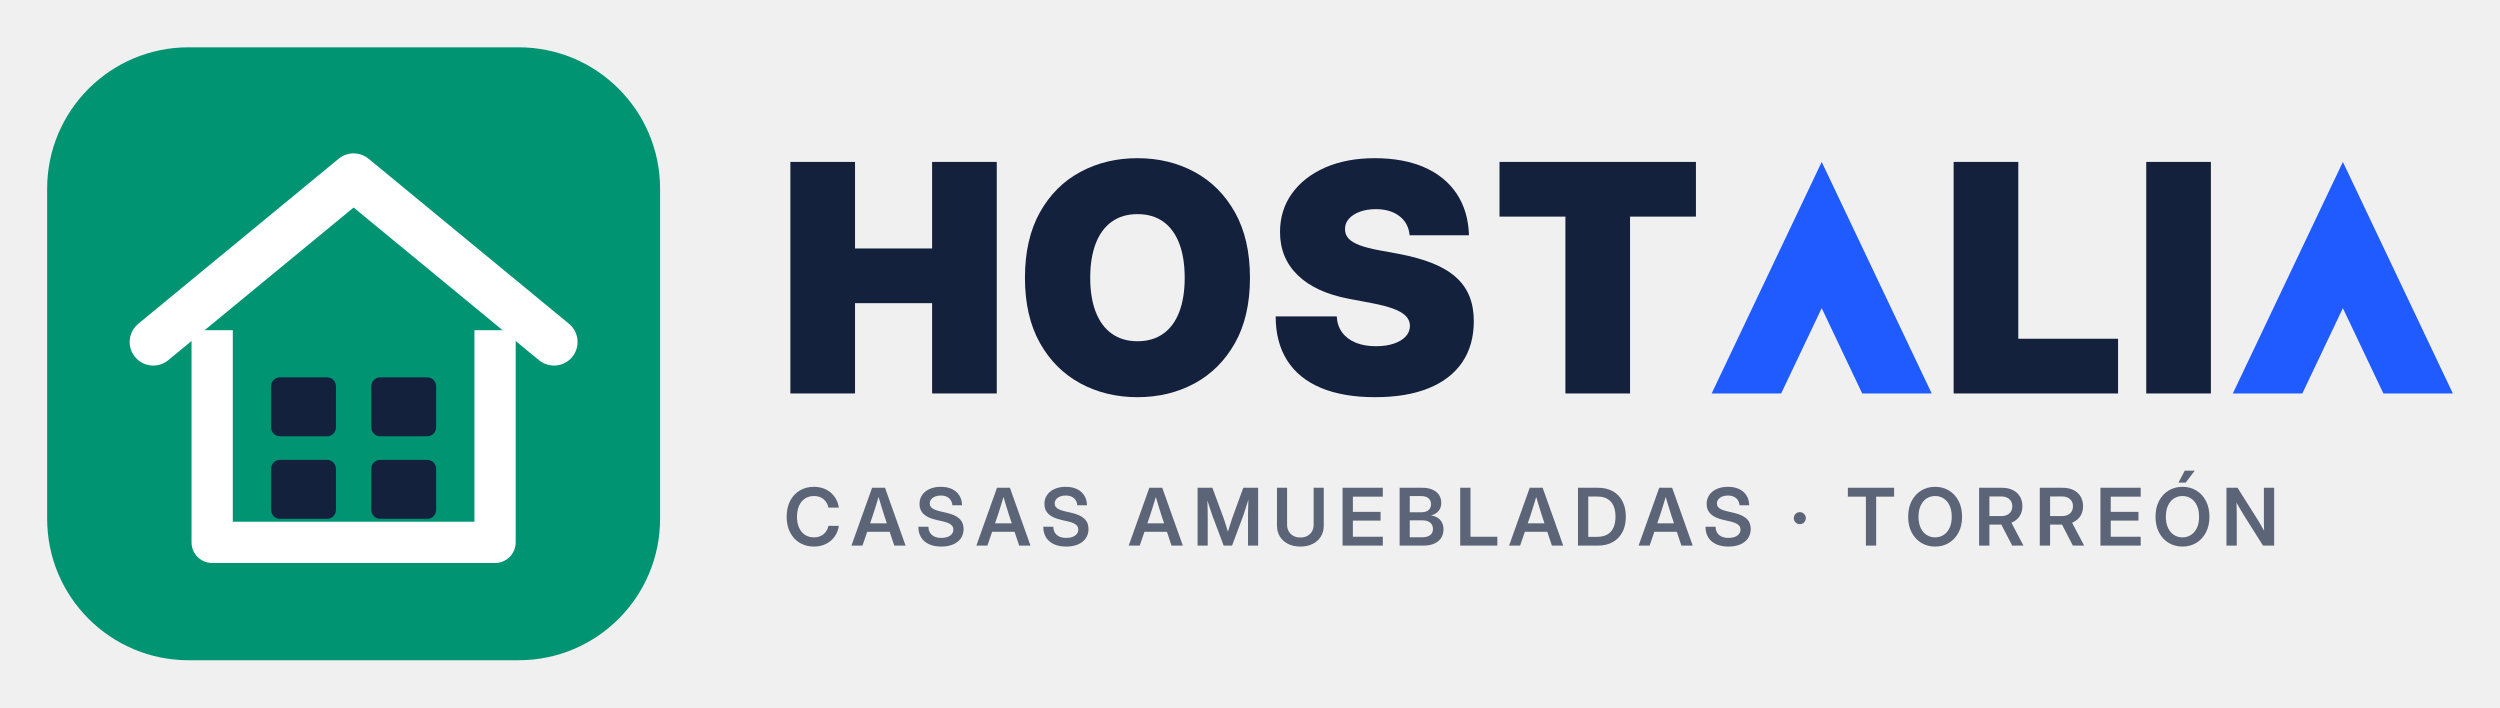
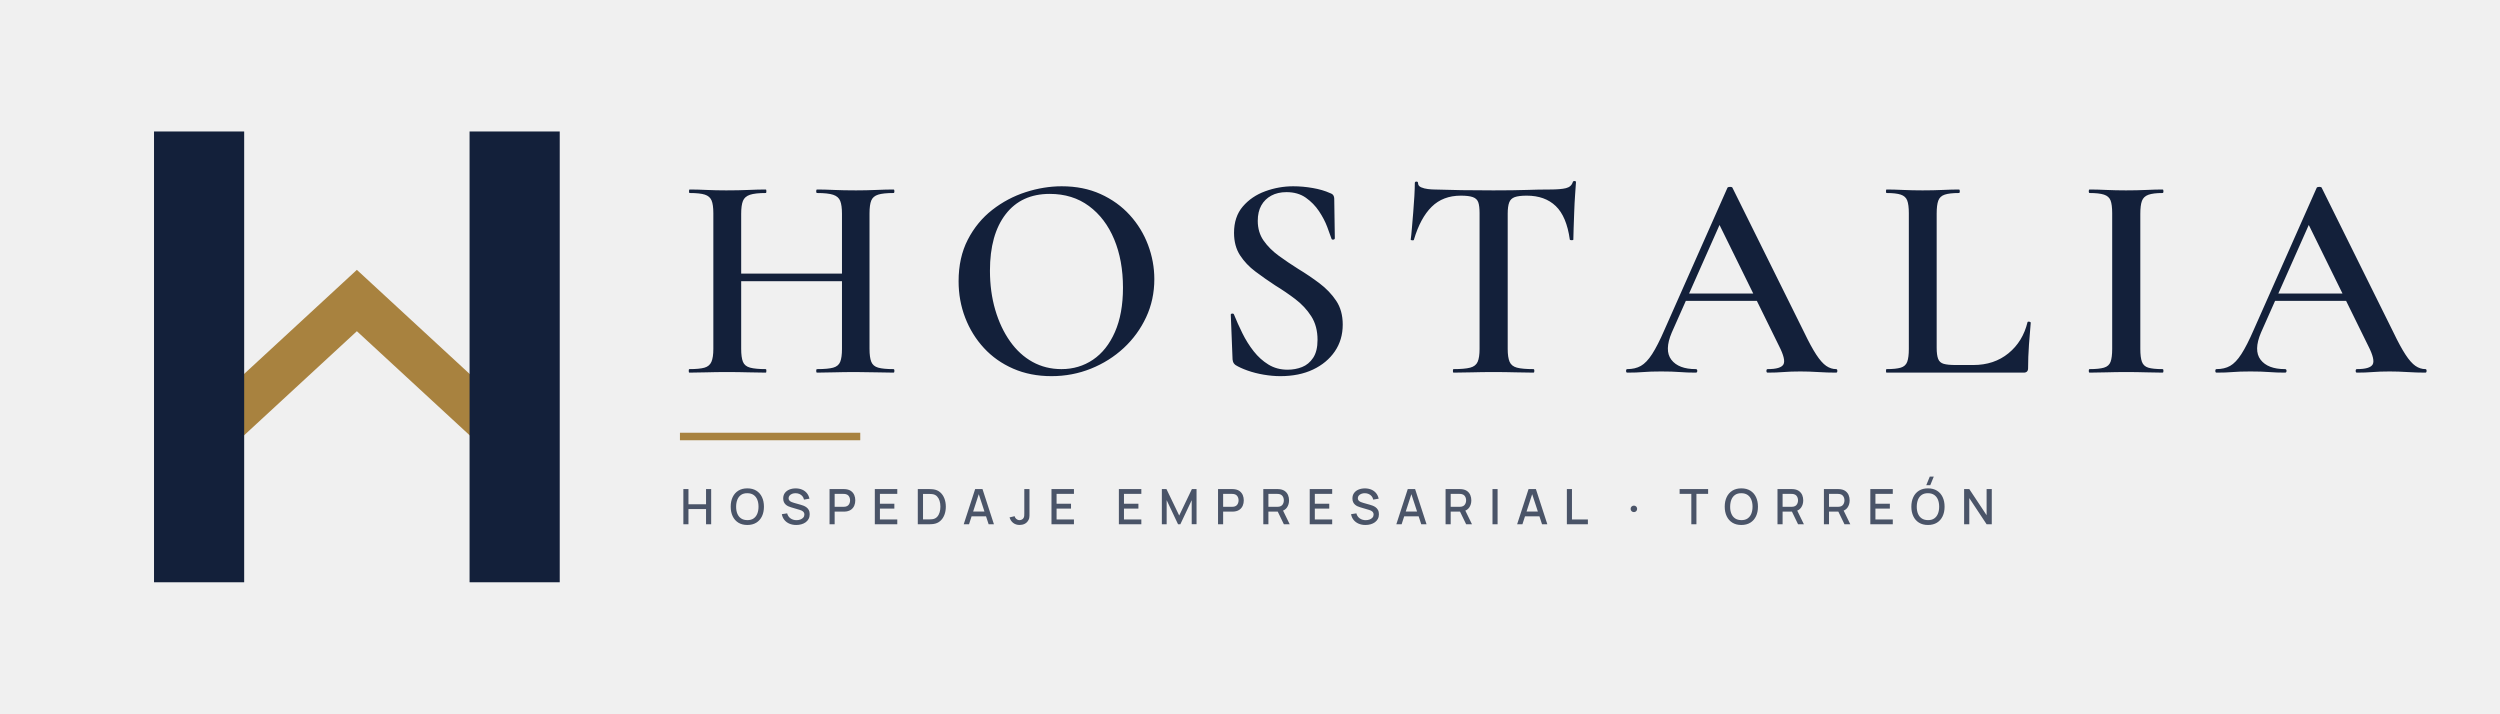
- <svg xmlns="http://www.w3.org/2000/svg" viewBox="0 0 424.19 120.00" width="424" height="120" role="img">
-   <g transform="translate(8.00 8.00) scale(1)">
-     <rect width="104" height="104" rx="24" fill="#009473" />
-     <path d="M18 50 L52 22 L86 50" fill="none" stroke="#ffffff" stroke-width="8" stroke-linejoin="round" stroke-linecap="round" />
-     <path d="M28 48 V84 H76 V48" fill="none" stroke="#ffffff" stroke-width="7" stroke-linejoin="round" />
-     <rect x="38" y="56" width="11" height="10" rx="1.5" fill="#14213d" />
-     <rect x="55" y="56" width="11" height="10" rx="1.5" fill="#14213d" />
-     <rect x="38" y="70" width="11" height="10" rx="1.5" fill="#14213d" />
-     <rect x="55" y="70" width="11" height="10" rx="1.5" fill="#14213d" />
+ <svg xmlns="http://www.w3.org/2000/svg" viewBox="0 0 1331 380" width="1331" height="380">
+   <g transform="translate(40.00 40.00) scale(3)">
+     <polyline points="24,64 50,40 76,64" fill="none" stroke="#A8823F" stroke-width="8" />
+     <rect x="14" y="10" width="16" height="80" fill="#13203A" />
+     <rect x="70" y="10" width="16" height="80" fill="#13203A" />
  </g>
-   <path d="M134.109 66.733V27.446H145.078V42.132H158.156V27.446H169.125V66.733H158.156V51.413H145.078V66.733Z" fill="#14213d" />
-   <path d="M192.999 67.365Q187.646 67.365 183.309 65.019Q178.972 62.672 176.44 58.15Q173.909 53.628 173.909 47.115Q173.909 40.55 176.44 36.015Q178.972 31.48 183.309 29.146Q187.646 26.813 192.999 26.813Q198.351 26.813 202.676 29.146Q207 31.48 209.544 36.015Q212.089 40.55 212.089 47.115Q212.089 53.655 209.544 58.177Q207 62.698 202.676 65.032Q198.351 67.365 192.999 67.365ZM192.999 57.873Q195.583 57.873 197.376 56.594Q199.169 55.316 200.092 52.903Q201.015 50.49 201.015 47.115Q201.015 43.714 200.092 41.288Q199.169 38.863 197.376 37.584Q195.583 36.305 192.999 36.305Q190.441 36.305 188.648 37.584Q186.855 38.863 185.919 41.288Q184.983 43.714 184.983 47.115Q184.983 50.49 185.919 52.903Q186.855 55.316 188.648 56.594Q190.441 57.873 192.999 57.873Z" fill="#14213d" />
-   <path d="M233.326 67.365Q227.894 67.365 224.124 65.783Q220.353 64.201 218.402 61.13Q216.451 58.058 216.451 53.655H226.813Q226.892 55.237 227.723 56.37Q228.553 57.504 230.017 58.111Q231.48 58.717 233.458 58.717Q235.198 58.717 236.49 58.282Q237.782 57.847 238.507 57.069Q239.232 56.291 239.232 55.263Q239.232 54.314 238.547 53.602Q237.861 52.89 236.437 52.363Q235.013 51.835 232.799 51.413L228.896 50.675Q223.201 49.594 220.195 46.667Q217.189 43.74 217.189 39.364Q217.189 35.619 219.219 32.798Q221.25 29.977 224.862 28.395Q228.474 26.813 233.247 26.813Q238.151 26.813 241.684 28.368Q245.218 29.924 247.169 32.851Q249.12 35.778 249.252 39.891H239.179Q238.995 37.834 237.452 36.648Q235.91 35.461 233.458 35.461Q231.928 35.461 230.742 35.896Q229.555 36.331 228.883 37.083Q228.211 37.834 228.211 38.836Q228.211 39.785 228.817 40.445Q229.424 41.104 230.729 41.592Q232.034 42.079 234.064 42.448L237.228 43.029Q240.603 43.661 243.042 44.637Q245.481 45.613 247.037 47.01Q248.593 48.407 249.331 50.253Q250.069 52.099 250.069 54.446Q250.069 58.559 248.105 61.446Q246.14 64.333 242.396 65.849Q238.652 67.365 233.326 67.365Z" fill="#14213d" />
-   <path d="M254.431 36.727V27.446H287.759V36.727H276.58V66.733H265.611V36.727Z" fill="#14213d" />
-   <path d="M290.43 66.73 L309.10 27.45 L327.76 66.73 L315.97 66.73 L309.10 52.26 L302.22 66.73 Z" fill="#1f5bff" />
-   <path d="M331.486 66.733V27.446H342.455V57.451H359.383V66.733Z" fill="#14213d" />
-   <path d="M375.136 27.446V66.733H364.167V27.446Z" fill="#14213d" />
-   <path d="M378.86 66.73 L397.53 27.45 L416.19 66.73 L404.40 66.73 L397.53 52.26 L390.65 66.73 Z" fill="#1f5bff" />
-   <path d="M138.099 92.713Q136.749 92.713 135.704 92.086Q134.66 91.459 134.067 90.32Q133.475 89.181 133.475 87.65Q133.475 86.106 134.065 84.966Q134.656 83.826 135.702 83.2Q136.749 82.574 138.099 82.574Q138.932 82.574 139.65 82.822Q140.367 83.069 140.925 83.532Q141.484 83.996 141.846 84.644Q142.208 85.293 142.332 86.1H140.561Q140.464 85.632 140.246 85.267Q140.028 84.901 139.711 84.649Q139.394 84.397 138.991 84.267Q138.588 84.137 138.118 84.137Q137.216 84.137 136.571 84.574Q135.925 85.011 135.578 85.8Q135.231 86.588 135.231 87.65Q135.231 88.705 135.576 89.491Q135.922 90.276 136.569 90.713Q137.216 91.15 138.118 91.15Q138.588 91.15 138.988 91.021Q139.388 90.893 139.705 90.641Q140.022 90.39 140.242 90.028Q140.462 89.666 140.566 89.201H142.332Q142.21 90.003 141.847 90.651Q141.484 91.298 140.924 91.759Q140.364 92.22 139.648 92.467Q138.932 92.713 138.099 92.713ZM144.467 92.554 147.973 82.733H150.163L153.656 92.554H151.736L150.019 87.394Q149.76 86.573 149.477 85.654Q149.193 84.736 148.83 83.481H149.316Q148.948 84.736 148.662 85.654Q148.376 86.573 148.108 87.394L146.339 92.554ZM146.55 90.21V88.775H151.575V90.21ZM159.713 92.713Q158.499 92.713 157.628 92.311Q156.757 91.909 156.29 91.156Q155.824 90.403 155.824 89.352H157.532Q157.539 89.942 157.802 90.367Q158.064 90.792 158.555 91.017Q159.045 91.242 159.725 91.242Q160.342 91.242 160.797 91.068Q161.253 90.894 161.508 90.575Q161.764 90.256 161.764 89.826Q161.764 89.479 161.579 89.221Q161.395 88.963 160.995 88.77Q160.595 88.577 159.94 88.429L158.884 88.19Q157.41 87.856 156.713 87.196Q156.017 86.536 156.017 85.501Q156.017 84.62 156.467 83.963Q156.918 83.306 157.732 82.94Q158.547 82.574 159.63 82.574Q160.725 82.574 161.526 82.953Q162.327 83.331 162.773 84.033Q163.219 84.736 163.247 85.709H161.59Q161.54 84.933 161.013 84.491Q160.486 84.049 159.624 84.049Q159.081 84.049 158.66 84.223Q158.239 84.397 157.999 84.705Q157.759 85.013 157.759 85.416Q157.759 85.746 157.941 85.987Q158.122 86.227 158.515 86.41Q158.909 86.594 159.548 86.741L160.545 86.97Q161.309 87.141 161.866 87.389Q162.423 87.637 162.784 87.974Q163.146 88.311 163.322 88.745Q163.498 89.179 163.498 89.719Q163.498 90.633 163.037 91.307Q162.575 91.98 161.726 92.346Q160.876 92.713 159.713 92.713ZM165.662 92.554 169.169 82.733H171.359L174.852 92.554H172.931L171.215 87.394Q170.956 86.573 170.672 85.654Q170.389 84.736 170.026 83.481H170.511Q170.144 84.736 169.858 85.654Q169.572 86.573 169.304 87.394L167.535 92.554ZM167.745 90.21V88.775H172.771V90.21ZM180.909 92.713Q179.694 92.713 178.823 92.311Q177.953 91.909 177.486 91.156Q177.019 90.403 177.019 89.352H178.728Q178.735 89.942 178.998 90.367Q179.26 90.792 179.75 91.017Q180.241 91.242 180.921 91.242Q181.537 91.242 181.993 91.068Q182.449 90.894 182.704 90.575Q182.959 90.256 182.959 89.826Q182.959 89.479 182.775 89.221Q182.591 88.963 182.191 88.77Q181.791 88.577 181.136 88.429L180.08 88.19Q178.605 87.856 177.909 87.196Q177.212 86.536 177.212 85.501Q177.212 84.62 177.663 83.963Q178.113 83.306 178.928 82.94Q179.742 82.574 180.826 82.574Q181.921 82.574 182.722 82.953Q183.523 83.331 183.969 84.033Q184.414 84.736 184.443 85.709H182.786Q182.735 84.933 182.208 84.491Q181.681 84.049 180.819 84.049Q180.277 84.049 179.856 84.223Q179.435 84.397 179.195 84.705Q178.955 85.013 178.955 85.416Q178.955 85.746 179.136 85.987Q179.317 86.227 179.711 86.41Q180.105 86.594 180.743 86.741L181.741 86.97Q182.505 87.141 183.062 87.389Q183.619 87.637 183.98 87.974Q184.342 88.311 184.518 88.745Q184.694 89.179 184.694 89.719Q184.694 90.633 184.232 91.307Q183.771 91.98 182.921 92.346Q182.072 92.713 180.909 92.713ZM191.51 92.554 195.017 82.733H197.206L200.7 92.554H198.779L197.062 87.394Q196.803 86.573 196.52 85.654Q196.236 84.736 195.874 83.481H196.359Q195.991 84.736 195.705 85.654Q195.42 86.573 195.152 87.394L193.383 92.554ZM193.593 90.21V88.775H198.619V90.21ZM203.2 92.554V82.733H205.71L207.622 87.897Q207.717 88.174 207.848 88.578Q207.979 88.981 208.117 89.422Q208.255 89.863 208.375 90.26Q208.496 90.657 208.569 90.922H208.142Q208.215 90.657 208.333 90.26Q208.452 89.863 208.589 89.422Q208.726 88.981 208.855 88.578Q208.984 88.174 209.075 87.897L210.958 82.733H213.474V92.554H211.759V87.543Q211.759 87.219 211.767 86.795Q211.775 86.371 211.789 85.898Q211.802 85.426 211.815 84.943Q211.827 84.46 211.831 84.02H212.048Q211.893 84.519 211.732 85.029Q211.572 85.539 211.423 86.01Q211.274 86.482 211.146 86.874Q211.018 87.267 210.921 87.543L209.05 92.554H207.629L205.743 87.543Q205.646 87.267 205.513 86.874Q205.381 86.482 205.228 86.01Q205.076 85.539 204.91 85.029Q204.744 84.519 204.578 84.02H204.847Q204.856 84.46 204.866 84.943Q204.876 85.426 204.89 85.898Q204.903 86.371 204.911 86.795Q204.919 87.219 204.919 87.543V92.554ZM220.641 92.713Q219.442 92.713 218.549 92.259Q217.656 91.805 217.163 91.004Q216.671 90.204 216.671 89.162V82.733H218.389V89.022Q218.389 89.646 218.665 90.131Q218.941 90.617 219.447 90.895Q219.953 91.173 220.644 91.173Q221.335 91.173 221.839 90.895Q222.343 90.616 222.619 90.132Q222.894 89.648 222.894 89.022V82.733H224.612V89.161Q224.612 90.206 224.12 91.007Q223.629 91.808 222.737 92.26Q221.845 92.713 220.641 92.713ZM227.804 92.554V82.733H234.63V84.243H229.55V86.829H234.25V88.311H229.55V91.044H234.63V92.554ZM237.485 92.554V82.733H241.288Q242.324 82.733 243.053 83.051Q243.782 83.37 244.164 83.941Q244.547 84.513 244.547 85.286Q244.547 85.849 244.339 86.279Q244.131 86.71 243.75 86.997Q243.369 87.285 242.842 87.435V87.448Q243.429 87.514 243.899 87.804Q244.37 88.093 244.646 88.591Q244.923 89.089 244.923 89.79Q244.923 90.615 244.531 91.238Q244.14 91.861 243.367 92.208Q242.594 92.554 241.454 92.554ZM239.203 91.139H241.269Q242.163 91.139 242.651 90.776Q243.14 90.413 243.14 89.731Q243.14 89.274 242.925 88.945Q242.709 88.616 242.301 88.436Q241.892 88.256 241.312 88.256H239.203ZM239.203 86.892H241.206Q241.707 86.892 242.066 86.725Q242.426 86.558 242.617 86.249Q242.809 85.94 242.809 85.52Q242.809 84.889 242.382 84.519Q241.956 84.148 241.206 84.148H239.203ZM247.76 92.554V82.733H249.506V91.044H254.059V92.554ZM256.052 92.554 259.559 82.733H261.749L265.242 92.554H263.322L261.605 87.394Q261.346 86.573 261.062 85.654Q260.779 84.736 260.416 83.481H260.901Q260.534 84.736 260.248 85.654Q259.962 86.573 259.694 87.394L257.925 92.554ZM258.136 90.21V88.775H263.161V90.21ZM271.064 92.554H268.586V91.063H270.966Q272.034 91.063 272.731 90.66Q273.427 90.258 273.769 89.49Q274.11 88.721 274.11 87.633Q274.11 86.549 273.77 85.787Q273.431 85.025 272.746 84.625Q272.06 84.224 271.022 84.224H268.538V82.733H271.135Q272.596 82.733 273.657 83.326Q274.719 83.92 275.292 85.02Q275.866 86.12 275.866 87.633Q275.866 89.153 275.291 90.255Q274.716 91.358 273.643 91.956Q272.571 92.554 271.064 92.554ZM269.489 82.733V92.554H267.743V82.733ZM278.026 92.554 281.533 82.733H283.722L287.216 92.554H285.295L283.578 87.394Q283.319 86.573 283.036 85.654Q282.752 84.736 282.39 83.481H282.875Q282.507 84.736 282.221 85.654Q281.936 86.573 281.668 87.394L279.899 92.554ZM280.109 90.21V88.775H285.135V90.21ZM293.272 92.713Q292.058 92.713 291.187 92.311Q290.316 91.909 289.849 91.156Q289.383 90.403 289.383 89.352H291.092Q291.099 89.942 291.361 90.367Q291.624 90.792 292.114 91.017Q292.604 91.242 293.284 91.242Q293.901 91.242 294.357 91.068Q294.813 90.894 295.068 90.575Q295.323 90.256 295.323 89.826Q295.323 89.479 295.139 89.221Q294.955 88.963 294.554 88.77Q294.154 88.577 293.499 88.429L292.443 88.19Q290.969 87.856 290.272 87.196Q289.576 86.536 289.576 85.501Q289.576 84.62 290.026 83.963Q290.477 83.306 291.292 82.94Q292.106 82.574 293.189 82.574Q294.285 82.574 295.086 82.953Q295.887 83.331 296.332 84.033Q296.778 84.736 296.807 85.709H295.149Q295.099 84.933 294.572 84.491Q294.045 84.049 293.183 84.049Q292.64 84.049 292.219 84.223Q291.798 84.397 291.558 84.705Q291.319 85.013 291.319 85.416Q291.319 85.746 291.5 85.987Q291.681 86.227 292.075 86.41Q292.469 86.594 293.107 86.741L294.105 86.97Q294.868 87.141 295.425 87.389Q295.982 87.637 296.344 87.974Q296.705 88.311 296.881 88.745Q297.057 89.179 297.057 89.719Q297.057 90.633 296.596 91.307Q296.134 91.98 295.285 92.346Q294.435 92.713 293.272 92.713ZM305.384 88.911Q304.96 88.911 304.662 88.613Q304.363 88.314 304.363 87.89Q304.363 87.463 304.662 87.166Q304.96 86.869 305.384 86.869Q305.811 86.869 306.108 87.166Q306.405 87.463 306.405 87.89Q306.405 88.314 306.108 88.613Q305.811 88.911 305.384 88.911ZM313.537 84.243V82.733H321.388V84.243H318.34V92.554H316.594V84.243ZM328.344 92.713Q327.031 92.713 325.996 92.084Q324.96 91.455 324.365 90.316Q323.77 89.177 323.77 87.65Q323.77 86.11 324.365 84.97Q324.96 83.83 325.996 83.202Q327.031 82.574 328.344 82.574Q329.661 82.574 330.694 83.202Q331.726 83.83 332.322 84.97Q332.918 86.11 332.918 87.65Q332.918 89.179 332.322 90.318Q331.726 91.457 330.694 92.085Q329.661 92.713 328.344 92.713ZM328.344 91.15Q329.146 91.15 329.784 90.741Q330.422 90.333 330.792 89.551Q331.162 88.768 331.162 87.65Q331.162 86.526 330.792 85.74Q330.422 84.954 329.784 84.546Q329.146 84.137 328.344 84.137Q327.544 84.137 326.906 84.546Q326.268 84.954 325.897 85.74Q325.526 86.526 325.526 87.65Q325.526 88.768 325.897 89.551Q326.268 90.333 326.906 90.741Q327.544 91.15 328.344 91.15ZM335.808 92.554V82.733H339.643Q340.724 82.733 341.511 83.115Q342.299 83.498 342.725 84.203Q343.152 84.907 343.152 85.874Q343.152 86.828 342.701 87.526Q342.251 88.225 341.438 88.603Q340.625 88.981 339.532 88.981H336.838V87.542H339.553Q340.137 87.542 340.559 87.337Q340.982 87.133 341.21 86.757Q341.438 86.381 341.438 85.874Q341.438 85.359 341.207 84.989Q340.977 84.618 340.555 84.414Q340.133 84.21 339.544 84.21H337.555V92.554ZM341.424 92.554 339.136 88.124H341.005L343.337 92.554ZM346.103 92.554V82.733H349.938Q351.018 82.733 351.806 83.115Q352.593 83.498 353.02 84.203Q353.447 84.907 353.447 85.874Q353.447 86.828 352.996 87.526Q352.545 88.225 351.732 88.603Q350.92 88.981 349.827 88.981H347.132V87.542H349.848Q350.432 87.542 350.854 87.337Q351.276 87.133 351.504 86.757Q351.732 86.381 351.732 85.874Q351.732 85.359 351.502 84.989Q351.272 84.618 350.85 84.414Q350.427 84.21 349.839 84.21H347.849V92.554ZM351.718 92.554 349.431 88.124H351.3L353.632 92.554ZM356.397 92.554V82.733H363.224V84.243H358.144V86.829H362.844V88.311H358.144V91.044H363.224V92.554ZM370.314 92.713Q369.001 92.713 367.965 92.084Q366.929 91.455 366.334 90.316Q365.739 89.177 365.739 87.65Q365.739 86.11 366.334 84.97Q366.929 83.83 367.965 83.202Q369.001 82.574 370.314 82.574Q371.631 82.574 372.663 83.202Q373.696 83.83 374.292 84.97Q374.888 86.11 374.888 87.65Q374.888 89.179 374.292 90.318Q373.696 91.457 372.663 92.085Q371.631 92.713 370.314 92.713ZM370.314 91.15Q371.116 91.15 371.754 90.741Q372.392 90.333 372.762 89.551Q373.132 88.768 373.132 87.65Q373.132 86.526 372.762 85.74Q372.392 84.954 371.754 84.546Q371.116 84.137 370.314 84.137Q369.514 84.137 368.876 84.546Q368.238 84.954 367.867 85.74Q367.495 86.526 367.495 87.65Q367.495 88.768 367.867 89.551Q368.238 90.333 368.876 90.741Q369.514 91.15 370.314 91.15ZM369.632 81.862 370.702 79.831H372.393L370.857 81.862ZM377.778 92.554V82.733H379.657L383.109 88.213Q383.25 88.434 383.465 88.805Q383.681 89.175 383.924 89.604Q384.168 90.033 384.386 90.435L384.196 90.862Q384.176 90.446 384.158 89.901Q384.14 89.356 384.132 88.857Q384.125 88.358 384.125 88.087V82.733H385.871V92.554H383.983L380.875 87.627Q380.711 87.363 380.448 86.924Q380.184 86.485 379.853 85.912Q379.522 85.339 379.152 84.689L379.436 84.429Q379.476 85.168 379.494 85.793Q379.513 86.419 379.519 86.885Q379.524 87.351 379.524 87.618V92.554Z" fill="#5b6577" />
+   <path d="M448.268 113.838Q448.268 109.314 447.332 106.974Q446.396 104.634 443.588 103.698Q440.78 102.762 435.008 102.762Q434.54 102.762 434.54 101.826Q434.54 100.89 435.008 100.89Q438.908 100.89 443.978 101.124Q449.048 101.358 455.756 101.358Q461.216 101.358 466.52 101.124Q471.824 100.89 475.724 100.89Q476.192 100.89 476.192 101.826Q476.192 102.762 475.724 102.762Q470.264 102.762 467.534 103.62Q464.804 104.478 463.868 106.74Q462.932 109.002 462.932 113.526V185.754Q462.932 190.278 463.868 192.618Q464.804 194.958 467.534 195.738Q470.264 196.518 475.724 196.518Q476.192 196.518 476.192 197.454Q476.192 198.39 475.724 198.39Q471.824 198.39 466.52 198.234Q461.216 198.078 455.756 198.078Q449.048 198.078 443.978 198.234Q438.908 198.39 435.008 198.39Q434.54 198.39 434.54 197.454Q434.54 196.518 435.008 196.518Q440.78 196.518 443.588 195.738Q446.396 194.958 447.332 192.618Q448.268 190.278 448.268 185.754ZM386.648 149.718V145.662H454.976V149.718ZM379.784 185.754V113.526Q379.784 109.002 378.848 106.74Q377.912 104.478 375.26 103.62Q372.608 102.762 367.148 102.762Q366.836 102.762 366.836 101.826Q366.836 100.89 367.148 100.89Q371.204 100.89 376.196 101.124Q381.188 101.358 386.648 101.358Q393.356 101.358 398.504 101.124Q403.652 100.89 407.708 100.89Q408.02 100.89 408.02 101.826Q408.02 102.762 407.708 102.762Q402.092 102.762 399.284 103.698Q396.476 104.634 395.54 106.974Q394.604 109.314 394.604 113.838V185.754Q394.604 190.278 395.54 192.618Q396.476 194.958 399.362 195.738Q402.248 196.518 407.708 196.518Q408.02 196.518 408.02 197.454Q408.02 198.39 407.708 198.39Q403.496 198.39 398.426 198.234Q393.356 198.078 386.648 198.078Q381.188 198.078 376.04 198.234Q370.892 198.39 366.992 198.39Q366.68 198.39 366.68 197.454Q366.68 196.518 366.992 196.518Q372.452 196.518 375.104 195.738Q377.756 194.958 378.77 192.618Q379.784 190.278 379.784 185.754ZM559.808 200.262Q548.576 200.262 539.45 196.284Q530.324 192.306 523.85 185.286Q517.376 178.266 513.866 169.14Q510.356 160.014 510.356 149.718Q510.356 137.082 515.27 127.566Q520.184 118.05 528.296 111.732Q536.408 105.414 546.08 102.294Q555.752 99.174 565.268 99.174Q576.812 99.174 585.938 103.308Q595.064 107.442 601.46 114.462Q607.856 121.482 611.21 130.374Q614.564 139.266 614.564 148.626Q614.564 159.546 610.196 168.906Q605.828 178.266 598.262 185.286Q590.696 192.306 580.79 196.284Q570.884 200.262 559.808 200.262ZM565.112 196.518Q574.472 196.518 581.882 191.526Q589.292 186.534 593.582 176.784Q597.872 167.034 597.872 153.15Q597.872 138.642 593.192 127.41Q588.512 116.178 579.776 109.704Q571.04 103.23 558.872 103.23Q543.74 103.23 535.394 114.072Q527.048 124.914 527.048 144.102Q527.048 155.334 529.856 164.928Q532.664 174.522 537.734 181.698Q542.804 188.874 549.746 192.696Q556.688 196.518 565.112 196.518ZM669.632 117.582Q669.632 123.666 672.752 128.112Q675.872 132.558 680.786 136.146Q685.7 139.734 691.16 143.166Q697.088 146.754 702.47 150.81Q707.852 154.866 711.362 160.092Q714.872 165.318 714.872 172.806Q714.872 180.918 710.66 187.08Q706.448 193.242 699.038 196.752Q691.628 200.262 681.644 200.262Q677.432 200.262 672.83 199.482Q668.228 198.702 664.25 197.298Q660.272 195.894 657.776 194.334Q657.152 193.866 656.762 193.242Q656.372 192.618 656.216 191.37L655.28 167.814Q655.124 167.034 655.982 166.956Q656.84 166.878 656.996 167.502Q658.868 172.182 661.442 177.408Q664.016 182.634 667.448 187.002Q670.88 191.37 675.326 194.1Q679.772 196.83 685.544 196.83Q689.6 196.83 693.188 195.426Q696.776 194.022 699.116 190.512Q701.456 187.002 701.456 180.918Q701.456 173.586 698.102 168.36Q694.748 163.134 689.6 159.234Q684.452 155.334 678.836 151.902Q673.376 148.314 668.384 144.57Q663.392 140.826 660.194 135.912Q656.996 130.998 656.996 123.978Q656.996 115.398 661.676 109.938Q666.356 104.478 673.61 101.826Q680.864 99.174 688.508 99.174Q693.656 99.174 698.96 100.11Q704.264 101.046 708.008 102.762Q709.412 103.23 709.88 104.01Q710.348 104.79 710.348 105.726L710.66 126.786Q710.66 127.41 709.958 127.566Q709.256 127.722 708.944 127.254Q708.164 124.914 706.604 120.78Q705.044 116.646 702.236 112.434Q699.428 108.222 695.216 105.258Q691.004 102.294 684.92 102.294Q680.24 102.294 676.808 104.166Q673.376 106.038 671.504 109.392Q669.632 112.746 669.632 117.582ZM777.74 104.166Q768.224 104.166 762.218 110.094Q756.212 116.022 752.78 127.566Q752.78 128.034 751.922 127.956Q751.064 127.878 751.064 127.566Q751.376 125.382 751.688 121.56Q752.0 117.738 752.39 113.214Q752.78 108.69 753.014 104.4Q753.248 100.11 753.248 97.458Q753.248 96.678 754.106 96.678Q754.964 96.678 754.964 97.458Q754.964 99.018 756.602 99.72Q758.24 100.422 760.268 100.656Q762.296 100.89 763.7 100.89Q777.116 101.358 795.056 101.358Q806.132 101.358 812.606 101.124Q819.08 100.89 825.164 100.89Q830.78 100.89 833.666 100.188Q836.552 99.486 837.332 96.99Q837.488 96.366 838.268 96.366Q839.048 96.366 839.048 96.99Q838.892 99.486 838.58 103.776Q838.268 108.066 838.112 112.824Q837.956 117.582 837.8 121.56Q837.644 125.538 837.644 127.566Q837.644 127.878 836.786 127.878Q835.928 127.878 835.772 127.566Q834.056 115.242 828.284 109.704Q822.512 104.166 812.84 104.166Q808.628 104.166 806.444 104.946Q804.26 105.726 803.48 107.832Q802.7 109.938 802.7 113.838V185.754Q802.7 190.278 803.714 192.618Q804.728 194.958 807.614 195.738Q810.5 196.518 816.428 196.518Q816.896 196.518 816.896 197.454Q816.896 198.39 816.428 198.39Q812.216 198.39 806.834 198.234Q801.452 198.078 795.056 198.078Q788.972 198.078 783.668 198.234Q778.364 198.39 773.84 198.39Q773.528 198.39 773.528 197.454Q773.528 196.518 773.84 196.518Q779.768 196.518 782.732 195.738Q785.696 194.958 786.71 192.618Q787.724 190.278 787.724 185.754V113.526Q787.724 109.626 787.022 107.676Q786.32 105.726 784.136 104.946Q781.952 104.166 777.74 104.166ZM894.584 160.17 896.612 156.27H940.292L941.384 160.17ZM977.576 196.518Q978.2 196.518 978.2 197.454Q978.2 198.39 977.576 198.39Q972.896 198.39 967.982 198.078Q963.068 197.766 958.544 197.766Q953.396 197.766 949.574 198.078Q945.752 198.39 941.072 198.39Q940.448 198.39 940.448 197.454Q940.448 196.518 941.072 196.518Q948.092 196.518 949.496 194.022Q950.9 191.526 947.156 184.194L914.552 117.894L920.948 107.442L890.06 177.018Q886.004 186.534 889.826 191.526Q893.648 196.518 902.852 196.518Q903.632 196.518 903.632 197.454Q903.632 198.39 902.852 198.39Q898.172 198.39 894.272 198.078Q890.372 197.766 884.444 197.766Q878.516 197.766 875.006 198.078Q871.496 198.39 866.348 198.39Q865.724 198.39 865.724 197.454Q865.724 196.518 866.348 196.518Q870.56 196.518 873.602 194.802Q876.644 193.086 879.608 188.484Q882.572 183.882 886.16 175.614L919.7 99.954Q920.012 99.486 921.104 99.486Q922.196 99.486 922.352 99.954L960.572 177.018Q964.16 184.506 966.968 188.796Q969.776 193.086 972.272 194.802Q974.768 196.518 977.576 196.518ZM1031.084 113.682V185.13Q1031.084 189.03 1031.864 191.058Q1032.644 193.086 1034.828 193.71Q1037.012 194.334 1041.224 194.334H1050.584Q1061.66 194.334 1069.304 188.094Q1076.948 181.854 1079.444 171.558Q1079.6 171.09 1080.38 171.246Q1081.16 171.402 1081.16 171.87Q1080.692 176.706 1080.224 183.492Q1079.756 190.278 1079.756 196.05Q1079.756 198.39 1077.416 198.39H1004.408Q1004.096 198.39 1004.096 197.454Q1004.096 196.518 1004.408 196.518Q1009.4 196.518 1011.974 195.738Q1014.548 194.958 1015.406 192.618Q1016.264 190.278 1016.264 185.754V113.526Q1016.264 109.002 1015.406 106.74Q1014.548 104.478 1011.974 103.62Q1009.4 102.762 1004.408 102.762Q1004.096 102.762 1004.096 101.826Q1004.096 100.89 1004.408 100.89Q1008.152 100.89 1013.144 101.124Q1018.136 101.358 1023.596 101.358Q1029.368 101.358 1034.282 101.124Q1039.196 100.89 1042.94 100.89Q1043.408 100.89 1043.408 101.826Q1043.408 102.762 1042.94 102.762Q1037.948 102.762 1035.374 103.62Q1032.8 104.478 1031.942 106.818Q1031.084 109.158 1031.084 113.682ZM1139.504 185.754Q1139.504 190.278 1140.362 192.618Q1141.22 194.958 1143.716 195.738Q1146.212 196.518 1151.36 196.518Q1151.828 196.518 1151.828 197.454Q1151.828 198.39 1151.36 198.39Q1147.46 198.39 1142.624 198.234Q1137.788 198.078 1131.86 198.078Q1126.4 198.078 1121.408 198.234Q1116.416 198.39 1112.516 198.39Q1112.048 198.39 1112.048 197.454Q1112.048 196.518 1112.516 196.518Q1117.508 196.518 1120.16 195.738Q1122.812 194.958 1123.67 192.618Q1124.528 190.278 1124.528 185.754V113.526Q1124.528 109.002 1123.67 106.74Q1122.812 104.478 1120.16 103.62Q1117.508 102.762 1112.516 102.762Q1112.048 102.762 1112.048 101.826Q1112.048 100.89 1112.516 100.89Q1116.416 100.89 1121.408 101.124Q1126.4 101.358 1131.86 101.358Q1137.788 101.358 1142.702 101.124Q1147.616 100.89 1151.36 100.89Q1151.828 100.89 1151.828 101.826Q1151.828 102.762 1151.36 102.762Q1146.368 102.762 1143.794 103.698Q1141.22 104.634 1140.362 106.974Q1139.504 109.314 1139.504 113.838ZM1208.3 160.17 1210.328 156.27H1254.008L1255.1 160.17ZM1291.292 196.518Q1291.916 196.518 1291.916 197.454Q1291.916 198.39 1291.292 198.39Q1286.612 198.39 1281.698 198.078Q1276.784 197.766 1272.26 197.766Q1267.112 197.766 1263.29 198.078Q1259.468 198.39 1254.788 198.39Q1254.164 198.39 1254.164 197.454Q1254.164 196.518 1254.788 196.518Q1261.808 196.518 1263.212 194.022Q1264.616 191.526 1260.872 184.194L1228.268 117.894L1234.664 107.442L1203.776 177.018Q1199.72 186.534 1203.542 191.526Q1207.364 196.518 1216.568 196.518Q1217.348 196.518 1217.348 197.454Q1217.348 198.39 1216.568 198.39Q1211.888 198.39 1207.988 198.078Q1204.088 197.766 1198.16 197.766Q1192.232 197.766 1188.722 198.078Q1185.212 198.39 1180.064 198.39Q1179.44 198.39 1179.44 197.454Q1179.44 196.518 1180.064 196.518Q1184.276 196.518 1187.318 194.802Q1190.36 193.086 1193.324 188.484Q1196.288 183.882 1199.876 175.614L1233.416 99.954Q1233.728 99.486 1234.82 99.486Q1235.912 99.486 1236.068 99.954L1274.288 177.018Q1277.876 184.506 1280.684 188.796Q1283.492 193.086 1285.988 194.802Q1288.484 196.518 1291.292 196.518Z" fill="#13203A" />
+   <rect x="362.00" y="230.39" width="96" height="4" fill="#A8823F" />
+   <path d="M363.82 279.11V260.39H366.537V268.463H375.897V260.39H378.627V279.11H375.897V271.024H366.537V279.11ZM397.88 279.5Q395.072 279.5 393.096 278.272Q391.12 277.043 390.073 274.846Q389.027 272.649 389.027 269.75Q389.027 266.851 390.073 264.654Q391.12 262.457 393.096 261.228Q395.072 260.0 397.88 260.0Q400.675 260.0 402.658 261.228Q404.64 262.457 405.68 264.654Q406.72 266.851 406.72 269.75Q406.72 272.649 405.68 274.846Q404.64 277.043 402.658 278.272Q400.675 279.5 397.88 279.5ZM397.88 276.913Q399.869 276.939 401.189 276.036Q402.508 275.132 403.171 273.514Q403.834 271.895 403.834 269.75Q403.834 267.605 403.171 266Q402.508 264.394 401.189 263.497Q399.869 262.6 397.88 262.587Q395.891 262.561 394.572 263.458Q393.252 264.355 392.589 265.98Q391.926 267.605 391.913 269.75Q391.9 271.895 392.563 273.5Q393.226 275.106 394.558 276.003Q395.891 276.9 397.88 276.913ZM423.906 279.5Q421.891 279.5 420.273 278.805Q418.654 278.109 417.608 276.816Q416.561 275.522 416.249 273.741L419.083 273.312Q419.512 275.028 420.877 275.984Q422.242 276.939 424.062 276.939Q425.193 276.939 426.142 276.582Q427.091 276.224 427.669 275.554Q428.248 274.885 428.248 273.949Q428.248 273.442 428.072 273.052Q427.897 272.662 427.591 272.37Q427.286 272.077 426.851 271.863Q426.415 271.648 425.895 271.492L421.098 270.075Q420.396 269.867 419.668 269.536Q418.94 269.204 418.336 268.664Q417.731 268.125 417.354 267.326Q416.977 266.526 416.977 265.382Q416.977 263.653 417.868 262.451Q418.758 261.248 420.279 260.63Q421.8 260.013 423.685 260.013Q425.583 260.039 427.085 260.689Q428.586 261.339 429.581 262.555Q430.575 263.77 430.952 265.499L428.04 265.993Q427.845 264.94 427.208 264.18Q426.571 263.419 425.648 263.01Q424.725 262.6 423.646 262.587Q422.606 262.561 421.741 262.899Q420.877 263.237 420.364 263.848Q419.85 264.459 419.85 265.252Q419.85 266.032 420.305 266.513Q420.76 266.994 421.429 267.274Q422.099 267.553 422.762 267.735L426.22 268.71Q426.87 268.892 427.696 269.197Q428.521 269.503 429.294 270.049Q430.068 270.595 430.575 271.499Q431.082 272.402 431.082 273.767Q431.082 275.184 430.51 276.257Q429.938 277.329 428.943 278.05Q427.949 278.772 426.649 279.136Q425.349 279.5 423.906 279.5ZM441.651 279.11V260.39H449.217Q449.49 260.39 449.893 260.409Q450.296 260.429 450.66 260.494Q452.22 260.741 453.267 261.56Q454.313 262.379 454.833 263.627Q455.353 264.875 455.353 266.383Q455.353 267.904 454.833 269.152Q454.313 270.4 453.267 271.219Q452.22 272.038 450.66 272.285Q450.296 272.337 449.887 272.363Q449.477 272.389 449.217 272.389H444.368V279.11ZM444.368 269.815H449.113Q449.373 269.815 449.692 269.789Q450.01 269.763 450.296 269.698Q451.128 269.503 451.635 268.976Q452.142 268.45 452.363 267.761Q452.584 267.072 452.584 266.383Q452.584 265.694 452.363 265.012Q452.142 264.329 451.635 263.803Q451.128 263.276 450.296 263.081Q450.01 263.003 449.692 262.977Q449.373 262.951 449.113 262.951H444.368ZM465.753 279.11V260.39H477.713V262.951H468.47V268.203H476.153V270.764H468.47V276.549H477.713V279.11ZM488.633 279.11V260.39H494.496Q494.756 260.39 495.464 260.403Q496.173 260.416 496.823 260.507Q499.02 260.78 500.521 262.08Q502.023 263.38 502.79 265.375Q503.557 267.371 503.557 269.75Q503.557 272.142 502.79 274.138Q502.023 276.133 500.521 277.427Q499.02 278.72 496.823 278.993Q496.173 279.084 495.464 279.097Q494.756 279.11 494.496 279.11ZM491.415 276.523H494.496Q494.938 276.523 495.549 276.497Q496.16 276.471 496.628 276.393Q498.058 276.12 498.948 275.151Q499.839 274.183 500.255 272.766Q500.671 271.349 500.671 269.75Q500.671 268.099 500.242 266.688Q499.813 265.278 498.923 264.322Q498.032 263.367 496.628 263.107Q496.16 263.016 495.543 262.997Q494.925 262.977 494.496 262.977H491.415ZM513.086 279.11 519.17 260.39H523.083L529.167 279.11H526.346L520.743 262.028H521.445L515.907 279.11ZM516.245 274.885V272.337H526.021V274.885ZM542.869 279.487Q540.815 279.487 539.418 278.395Q538.02 277.303 537.487 275.457L540.178 274.82Q540.36 275.691 541.108 276.308Q541.855 276.926 542.778 276.926Q543.389 276.926 544.052 276.614Q544.715 276.302 545.04 275.6Q545.261 275.132 545.3 274.528Q545.339 273.923 545.339 273.117V260.39H548.095V273.117Q548.095 273.949 548.089 274.599Q548.082 275.249 547.959 275.821Q547.835 276.393 547.484 277.004Q546.743 278.291 545.534 278.889Q544.325 279.487 542.869 279.487ZM559.808 279.11V260.39H571.768V262.951H562.525V268.203H570.208V270.764H562.525V276.549H571.768V279.11ZM595.688 279.11V260.39H607.648V262.951H598.405V268.203H606.088V270.764H598.405V276.549H607.648V279.11ZM618.568 279.11V260.39H621.025L627.811 274.469L634.558 260.39H637.041V279.097H634.467V266.292L628.422 279.11H627.187L621.129 266.292V279.11ZM648.481 279.11V260.39H656.047Q656.32 260.39 656.723 260.409Q657.126 260.429 657.49 260.494Q659.05 260.741 660.097 261.56Q661.143 262.379 661.663 263.627Q662.183 264.875 662.183 266.383Q662.183 267.904 661.663 269.152Q661.143 270.4 660.097 271.219Q659.05 272.038 657.49 272.285Q657.126 272.337 656.716 272.363Q656.307 272.389 656.047 272.389H651.198V279.11ZM651.198 269.815H655.943Q656.203 269.815 656.522 269.789Q656.84 269.763 657.126 269.698Q657.958 269.503 658.465 268.976Q658.972 268.45 659.193 267.761Q659.414 267.072 659.414 266.383Q659.414 265.694 659.193 265.012Q658.972 264.329 658.465 263.803Q657.958 263.276 657.126 263.081Q656.84 263.003 656.522 262.977Q656.203 262.951 655.943 262.951H651.198ZM672.583 279.11V260.39H680.149Q680.422 260.39 680.825 260.409Q681.228 260.429 681.592 260.494Q683.152 260.741 684.198 261.56Q685.245 262.379 685.765 263.627Q686.285 264.875 686.285 266.383Q686.285 268.619 685.141 270.238Q683.997 271.856 681.709 272.259L680.604 272.389H675.3V279.11ZM683.529 279.11 679.837 271.492 682.58 270.79 686.636 279.11ZM675.3 269.815H680.045Q680.305 269.815 680.624 269.789Q680.942 269.763 681.228 269.698Q682.06 269.503 682.567 268.976Q683.074 268.45 683.295 267.761Q683.516 267.072 683.516 266.383Q683.516 265.694 683.295 265.012Q683.074 264.329 682.567 263.803Q682.06 263.276 681.228 263.081Q680.942 263.003 680.624 262.977Q680.305 262.951 680.045 262.951H675.3ZM697.296 279.11V260.39H709.256V262.951H700.013V268.203H707.696V270.764H700.013V276.549H709.256V279.11ZM726.962 279.5Q724.947 279.5 723.329 278.805Q721.71 278.109 720.663 276.816Q719.617 275.522 719.305 273.741L722.139 273.312Q722.568 275.028 723.933 275.984Q725.298 276.939 727.118 276.939Q728.249 276.939 729.198 276.582Q730.147 276.224 730.726 275.554Q731.304 274.885 731.304 273.949Q731.304 273.442 731.129 273.052Q730.953 272.662 730.648 272.37Q730.342 272.077 729.907 271.863Q729.471 271.648 728.951 271.492L724.154 270.075Q723.452 269.867 722.724 269.536Q721.996 269.204 721.391 268.664Q720.787 268.125 720.41 267.326Q720.033 266.526 720.033 265.382Q720.033 263.653 720.923 262.451Q721.814 261.248 723.335 260.63Q724.856 260.013 726.741 260.013Q728.639 260.039 730.14 260.689Q731.642 261.339 732.636 262.555Q733.631 263.77 734.008 265.499L731.096 265.993Q730.901 264.94 730.264 264.18Q729.627 263.419 728.704 263.01Q727.781 262.6 726.702 262.587Q725.662 262.561 724.798 262.899Q723.933 263.237 723.419 263.848Q722.906 264.459 722.906 265.252Q722.906 266.032 723.361 266.513Q723.816 266.994 724.486 267.274Q725.155 267.553 725.818 267.735L729.276 268.71Q729.926 268.892 730.752 269.197Q731.577 269.503 732.351 270.049Q733.124 270.595 733.631 271.499Q734.138 272.402 734.138 273.767Q734.138 275.184 733.566 276.257Q732.994 277.329 732 278.05Q731.005 278.772 729.705 279.136Q728.405 279.5 726.962 279.5ZM743.407 279.11 749.491 260.39H753.404L759.488 279.11H756.667L751.064 262.028H751.766L746.228 279.11ZM746.566 274.885V272.337H756.342V274.885ZM769.628 279.11V260.39H777.194Q777.467 260.39 777.87 260.409Q778.273 260.429 778.637 260.494Q780.197 260.741 781.244 261.56Q782.29 262.379 782.81 263.627Q783.33 264.875 783.33 266.383Q783.33 268.619 782.186 270.238Q781.042 271.856 778.754 272.259L777.649 272.389H772.345V279.11ZM780.574 279.11 776.882 271.492 779.625 270.79 783.681 279.11ZM772.345 269.815H777.09Q777.35 269.815 777.668 269.789Q777.987 269.763 778.273 269.698Q779.105 269.503 779.612 268.976Q780.119 268.45 780.34 267.761Q780.561 267.072 780.561 266.383Q780.561 265.694 780.34 265.012Q780.119 264.329 779.612 263.803Q779.105 263.276 778.273 263.081Q777.987 263.003 777.668 262.977Q777.35 262.951 777.09 262.951H772.345ZM794.601 279.11V260.39H797.318V279.11ZM807.718 279.11 813.802 260.39H817.715L823.799 279.11H820.978L815.375 262.028H816.077L810.539 279.11ZM810.877 274.885V272.337H820.653V274.885ZM834.199 279.11V260.39H836.916V276.549H845.392V279.11ZM869.923 272.649Q869.169 272.649 868.655 272.155Q868.142 271.661 868.142 270.92Q868.142 270.166 868.655 269.678Q869.169 269.191 869.923 269.191Q870.599 269.191 871.106 269.678Q871.613 270.166 871.613 270.92Q871.613 271.661 871.106 272.155Q870.599 272.649 869.923 272.649ZM900.46 279.11V262.951H894.233V260.39H909.404V262.951H903.177V279.11ZM927.097 279.5Q924.289 279.5 922.313 278.272Q920.337 277.043 919.29 274.846Q918.244 272.649 918.244 269.75Q918.244 266.851 919.29 264.654Q920.337 262.457 922.313 261.228Q924.289 260.0 927.097 260.0Q929.892 260.0 931.874 261.228Q933.857 262.457 934.897 264.654Q935.937 266.851 935.937 269.75Q935.937 272.649 934.897 274.846Q933.857 277.043 931.874 278.272Q929.892 279.5 927.097 279.5ZM927.097 276.913Q929.086 276.939 930.405 276.036Q931.725 275.132 932.388 273.514Q933.051 271.895 933.051 269.75Q933.051 267.605 932.388 266Q931.725 264.394 930.405 263.497Q929.086 262.6 927.097 262.587Q925.108 262.561 923.788 263.458Q922.469 264.355 921.806 265.98Q921.143 267.605 921.13 269.75Q921.117 271.895 921.78 273.5Q922.443 275.106 923.775 276.003Q925.108 276.9 927.097 276.913ZM946.337 279.11V260.39H953.903Q954.176 260.39 954.579 260.409Q954.982 260.429 955.346 260.494Q956.906 260.741 957.952 261.56Q958.999 262.379 959.519 263.627Q960.039 264.875 960.039 266.383Q960.039 268.619 958.895 270.238Q957.751 271.856 955.463 272.259L954.358 272.389H949.054V279.11ZM957.283 279.11 953.591 271.492 956.334 270.79 960.39 279.11ZM949.054 269.815H953.799Q954.059 269.815 954.377 269.789Q954.696 269.763 954.982 269.698Q955.814 269.503 956.321 268.976Q956.828 268.45 957.049 267.761Q957.27 267.072 957.27 266.383Q957.27 265.694 957.049 265.012Q956.828 264.329 956.321 263.803Q955.814 263.276 954.982 263.081Q954.696 263.003 954.377 262.977Q954.059 262.951 953.799 262.951H949.054ZM971.05 279.11V260.39H978.616Q978.889 260.39 979.292 260.409Q979.695 260.429 980.059 260.494Q981.619 260.741 982.665 261.56Q983.712 262.379 984.232 263.627Q984.752 264.875 984.752 266.383Q984.752 268.619 983.608 270.238Q982.464 271.856 980.176 272.259L979.071 272.389H973.767V279.11ZM981.996 279.11 978.304 271.492 981.047 270.79 985.103 279.11ZM973.767 269.815H978.512Q978.772 269.815 979.09 269.789Q979.409 269.763 979.695 269.698Q980.527 269.503 981.034 268.976Q981.541 268.45 981.762 267.761Q981.983 267.072 981.983 266.383Q981.983 265.694 981.762 265.012Q981.541 264.329 981.034 263.803Q980.527 263.276 979.695 263.081Q979.409 263.003 979.09 262.977Q978.772 262.951 978.512 262.951H973.767ZM995.763 279.11V260.39H1007.723V262.951H998.48V268.203H1006.163V270.764H998.48V276.549H1007.723V279.11ZM1027.678 258.31H1025.546L1027.405 253.76H1029.537ZM1026.456 279.5Q1023.648 279.5 1021.672 278.272Q1019.696 277.043 1018.649 274.846Q1017.603 272.649 1017.603 269.75Q1017.603 266.851 1018.649 264.654Q1019.696 262.457 1021.672 261.228Q1023.648 260.0 1026.456 260.0Q1029.251 260.0 1031.233 261.228Q1033.216 262.457 1034.256 264.654Q1035.296 266.851 1035.296 269.75Q1035.296 272.649 1034.256 274.846Q1033.216 277.043 1031.233 278.272Q1029.251 279.5 1026.456 279.5ZM1026.456 276.913Q1028.445 276.939 1029.764 276.036Q1031.084 275.132 1031.747 273.514Q1032.41 271.895 1032.41 269.75Q1032.41 267.605 1031.747 266Q1031.084 264.394 1029.764 263.497Q1028.445 262.6 1026.456 262.587Q1024.467 262.561 1023.147 263.458Q1021.828 264.355 1021.165 265.98Q1020.502 267.605 1020.489 269.75Q1020.476 271.895 1021.139 273.5Q1021.802 275.106 1023.134 276.003Q1024.467 276.9 1026.456 276.913ZM1045.696 279.11V260.39H1048.452L1057.669 274.3V260.39H1060.425V279.11H1057.669L1048.452 265.187V279.11Z" fill="#4A5468" />
</svg>
